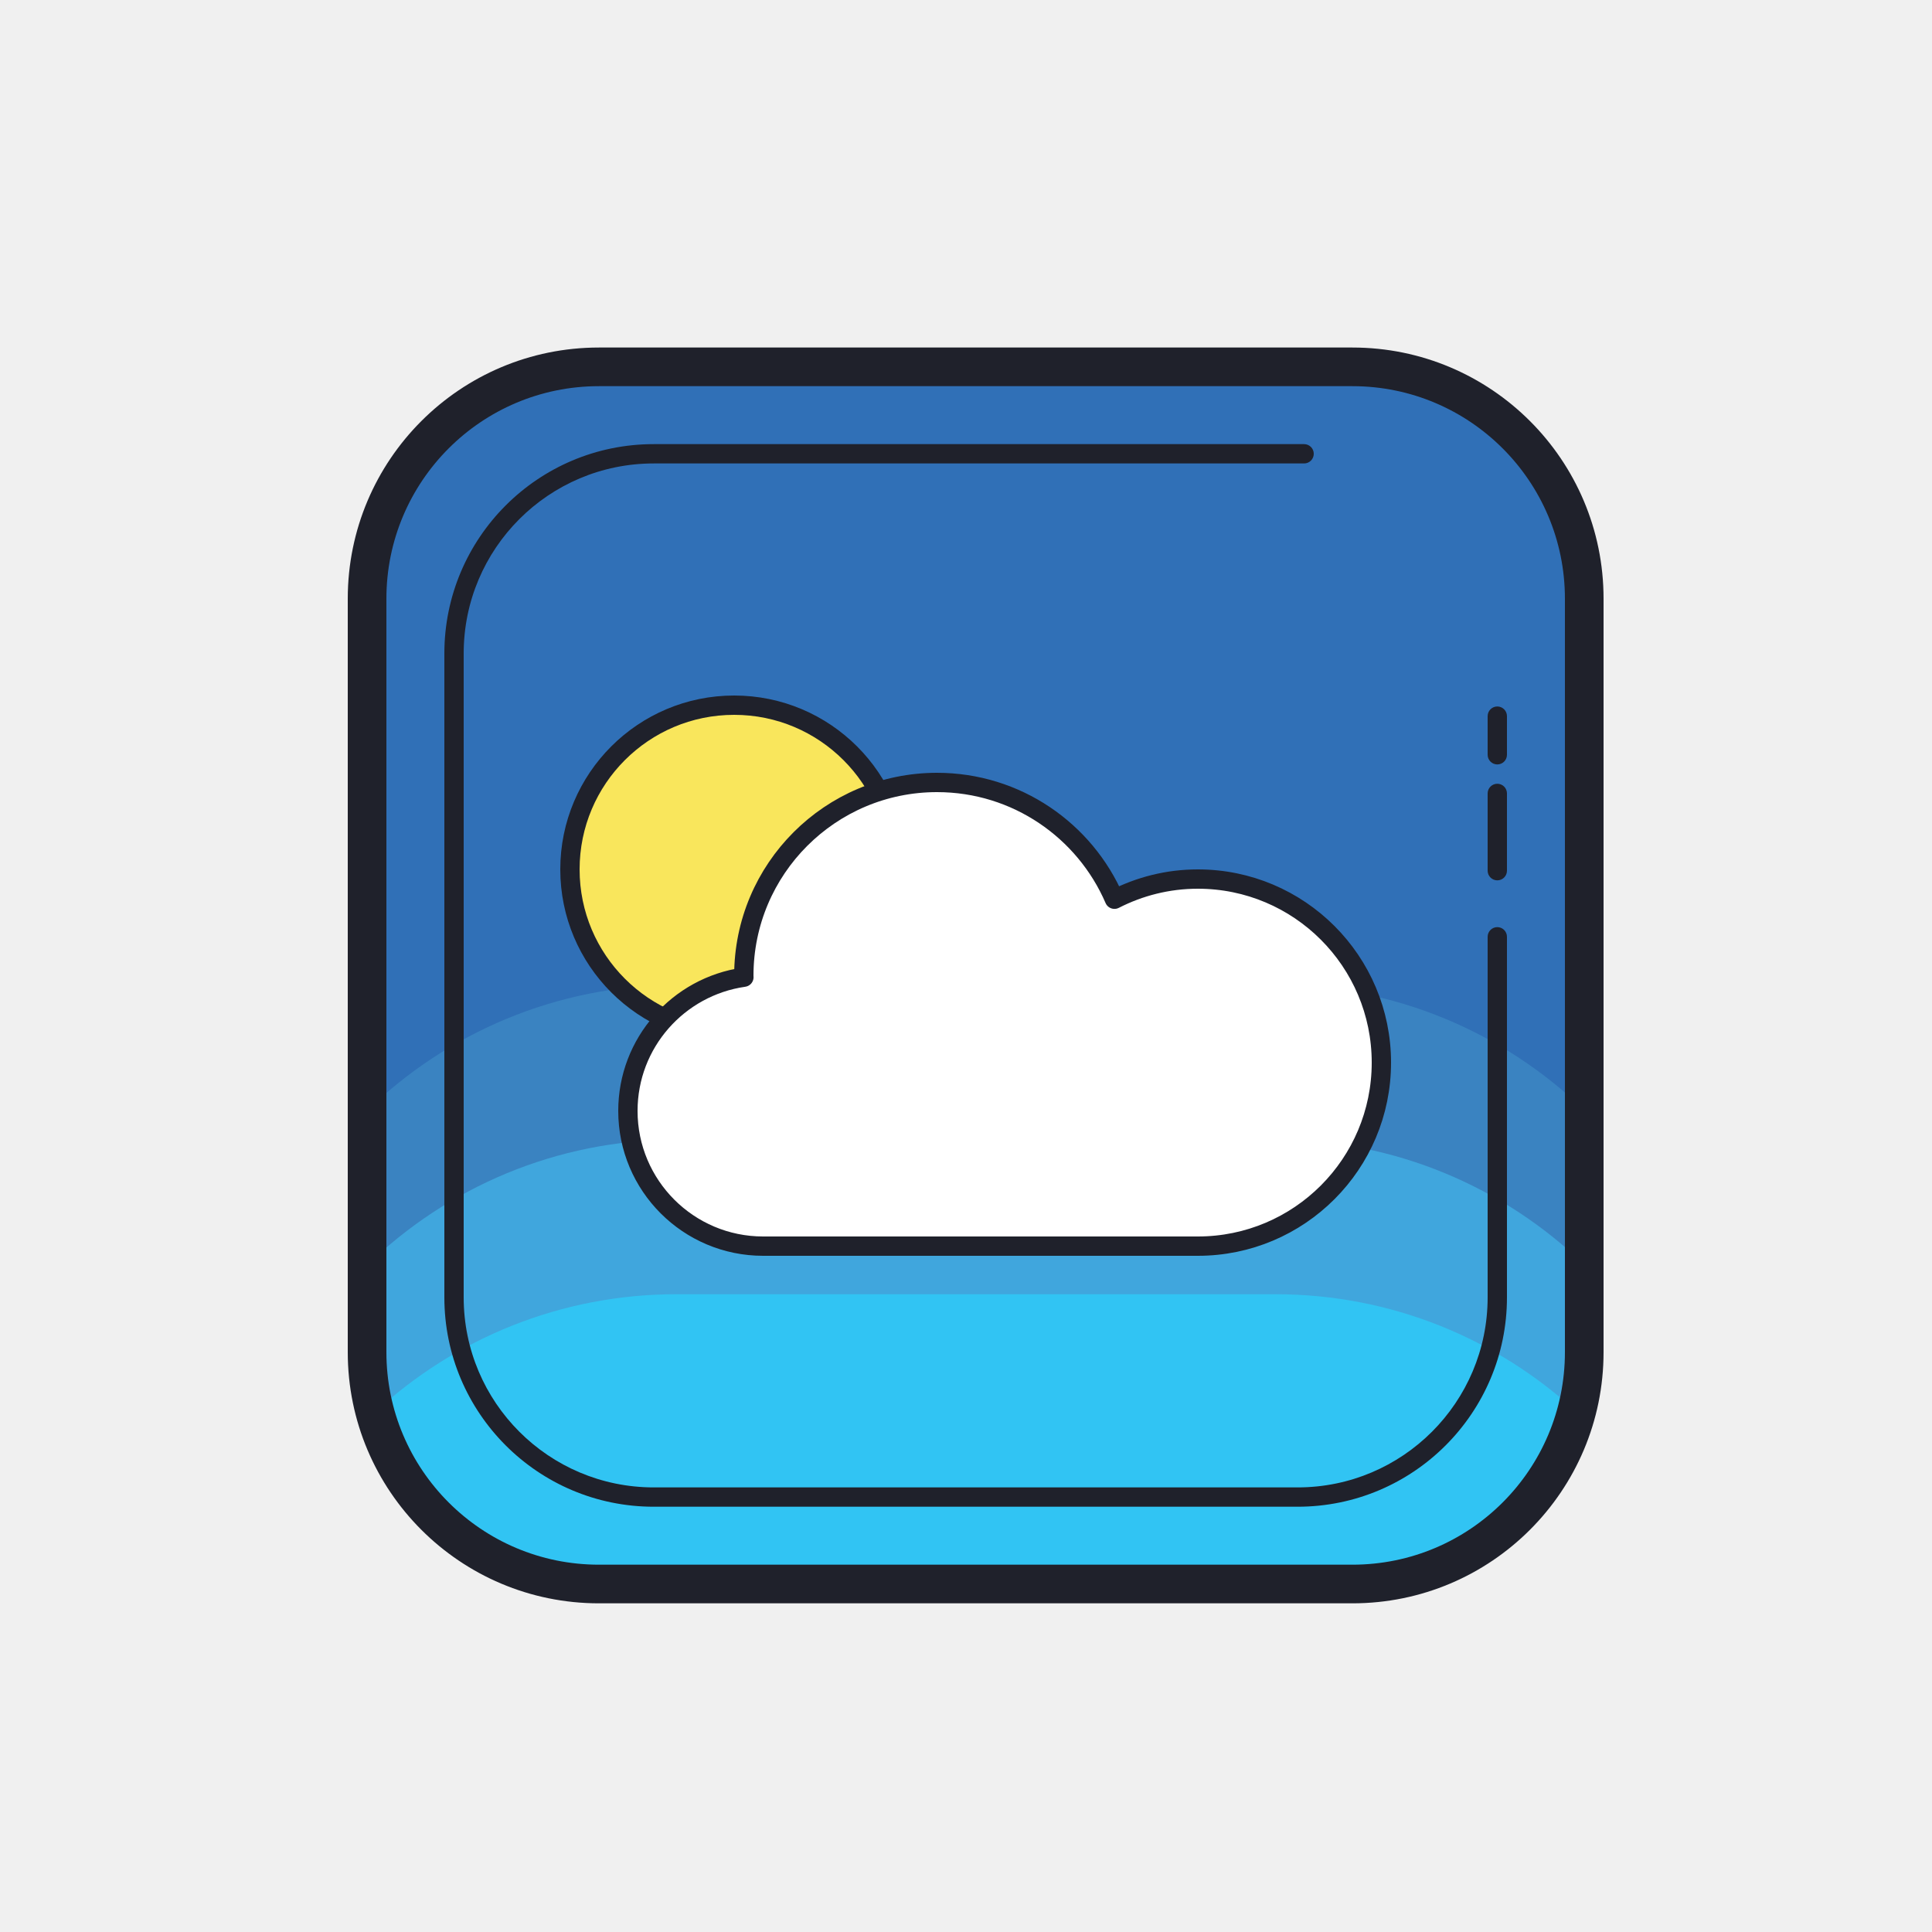
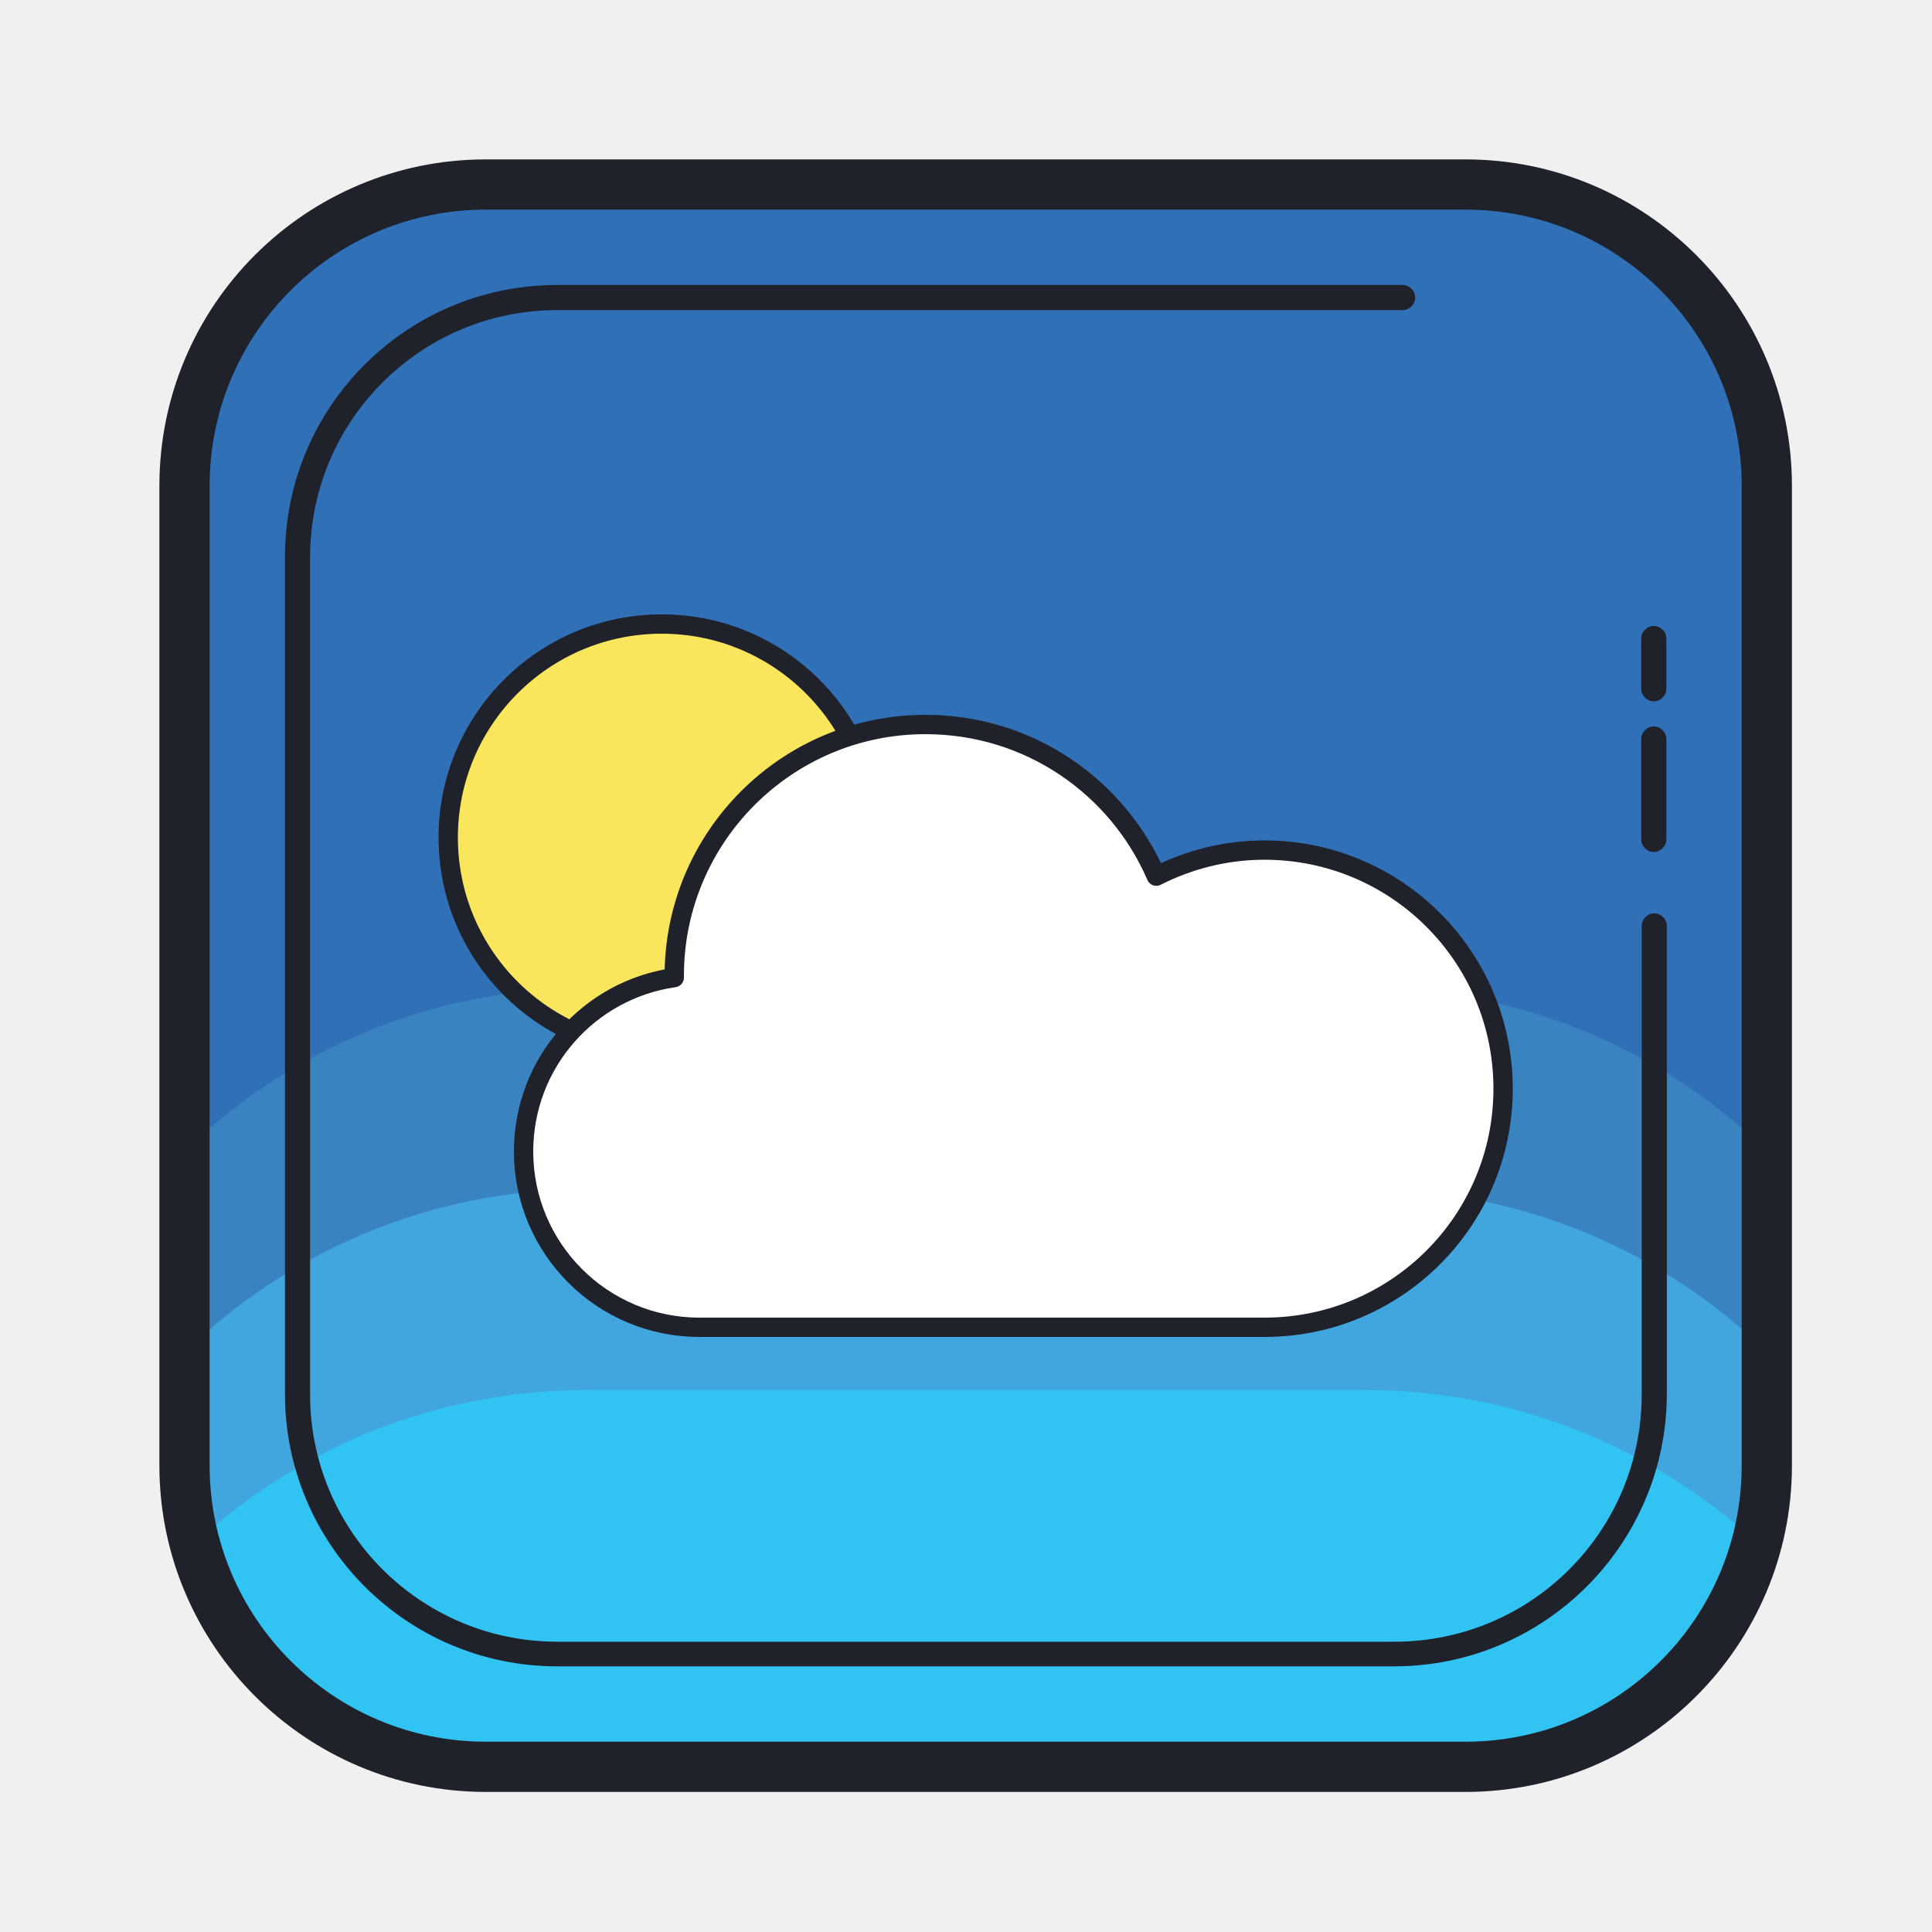
- <svg xmlns="http://www.w3.org/2000/svg" viewBox="0 0 100 100" width="400px" height="400px">
-   <path fill="#3070b7" stroke="#78a2d2" stroke-miterlimit="10" d="M70,18.988H31c-6.6,0-12,5.4-12,12v39c0,6.6,5.4,12,12,12h39 c6.6,0,12-5.4,12-12v-39C82,24.388,76.6,18.988,70,18.988z" />
-   <path fill="#3a83c1" d="M70,81.988H31c-6.6,0-12-5.4-12-12V57.487c4.141-4.02,9.787-6.499,16.014-6.499h31 c6.213,0,11.847,2.468,15.986,6.472v12.528C82,76.588,76.6,81.988,70,81.988z" />
-   <path fill="#40a6dd" d="M70,81.988H31c-6.6,0-12-5.4-12-12v-4.501c4.141-4.02,9.787-6.499,16.014-6.499h31 c6.213,0,11.847,2.468,15.986,6.472v4.528C82,76.588,76.6,81.988,70,81.988z" />
-   <path fill="#31c4f3" d="M70,81.988H31c-5.528,0-10.201-3.794-11.578-8.903c4.099-3.783,9.574-6.096,15.592-6.096h31 c6.006,0,11.472,2.304,15.569,6.074C80.215,78.183,75.536,81.988,70,81.988z" />
-   <path fill="#1f212b" d="M70,82.988H31c-7.18,0-13-5.82-13-13v-39c0-7.18,5.82-13,13-13h39c7.18,0,13,5.82,13,13v39 C83,77.168,77.179,82.988,70,82.988z M20,30.988v39c0,6.075,4.925,11,11,11h39c6.075,0,11-4.925,11-11v-39c0-6.075-4.925-11-11-11 H31C24.924,19.988,20,24.913,20,30.988z" />
-   <path fill="#1f212b" d="M67.162,77.988H33.837C27.852,77.988,23,73.136,23,67.151V33.825 c0-5.985,4.852-10.837,10.837-10.837H67.5c0.276,0,0.5,0.224,0.5,0.5s-0.224,0.5-0.5,0.5H33.837c-5.433,0-9.837,4.404-9.837,9.837 V67.15c0,5.433,4.405,9.838,9.838,9.838h33.325c5.433,0,9.837-4.404,9.837-9.837V48.488c0-0.276,0.224-0.5,0.5-0.5 s0.5,0.224,0.5,0.5V67.15C78,73.136,73.147,77.988,67.162,77.988z M77.5,45.567c-0.276,0-0.5-0.224-0.5-0.5v-4 c0-0.276,0.224-0.5,0.5-0.5s0.5,0.224,0.5,0.5v4C78,45.344,77.776,45.567,77.5,45.567z M77.5,39.567c-0.276,0-0.5-0.224-0.5-0.5v-2 c0-0.276,0.224-0.5,0.5-0.5s0.5,0.224,0.5,0.5v2C78,39.344,77.776,39.567,77.5,39.567z" />
-   <circle cx="38" cy="45" r="8.5" fill="#f9e65c" />
-   <circle cx="38" cy="45" r="8.5" fill="none" stroke="#1f212b" stroke-linecap="round" stroke-linejoin="round" stroke-miterlimit="10" />
-   <path fill="#fff" d="M62,45.5c-1.556,0-3.02,0.381-4.316,1.044C56.151,42.99,52.617,40.5,48.5,40.5 c-5.523,0-10,4.477-10,10c0,0.027,0.004,0.052,0.004,0.079C35.111,51.064,32.5,53.973,32.5,57.5c0,3.866,3.134,7,7,7 c2.922,0,18.75,0,22.5,0c5.247,0,9.5-4.253,9.5-9.5S67.247,45.5,62,45.5z" />
-   <path fill="none" stroke="#1f212b" stroke-linecap="round" stroke-linejoin="round" stroke-miterlimit="10" d="M62,45.5 c-1.556,0-3.02,0.381-4.316,1.044C56.151,42.99,52.617,40.5,48.5,40.5c-5.523,0-10,4.477-10,10c0,0.027,0.004,0.052,0.004,0.079 C35.111,51.064,32.5,53.973,32.5,57.5c0,3.866,3.134,7,7,7c2.922,0,18.75,0,22.5,0c5.247,0,9.5-4.253,9.5-9.5S67.247,45.5,62,45.5z" />
+ <svg xmlns="http://www.w3.org/2000/svg" version="1.1" id="Layer_1" x="0px" y="0px" viewBox="0 0 400 400" style="enable-background:new 0 0 400 400;" xml:space="preserve">
+   <style type="text/css">
+ 	.st0{fill:#3070B7;stroke:#78A2D2;stroke-width:4;stroke-miterlimit:40;}
+ 	.st1{fill:#3A83C1;}
+ 	.st2{fill:#40A6DD;}
+ 	.st3{fill:#31C4F3;}
+ 	.st4{fill:#1F212B;}
+ 	.st5{fill:#F9E65C;}
+ 	.st6{fill:none;stroke:#1F212B;stroke-width:4;stroke-linecap:round;stroke-linejoin:round;stroke-miterlimit:40;}
+ 	.st7{fill:#FFFFFF;}
+ </style>
+   <path class="st0" d="M303.4,38.2H100.6c-34.3,0-62.4,28.1-62.4,62.4v202.8c0,34.3,28.1,62.4,62.4,62.4h202.8  c34.3,0,62.4-28.1,62.4-62.4V100.6C365.8,66.2,337.7,38.2,303.4,38.2z" />
+   <path class="st1" d="M303.4,365.8H100.6c-34.3,0-62.4-28.1-62.4-62.4v-65c21.5-20.9,50.9-33.8,83.3-33.8h161.2  c32.3,0,61.6,12.8,83.1,33.7v65.1C365.8,337.7,337.7,365.8,303.4,365.8z" />
+   <path class="st2" d="M303.4,365.8H100.6c-34.3,0-62.4-28.1-62.4-62.4v-23.4c21.5-20.9,50.9-33.8,83.3-33.8h161.2  c32.3,0,61.6,12.8,83.1,33.7v23.5C365.8,337.7,337.7,365.8,303.4,365.8z" />
+   <path class="st3" d="M303.4,365.8H100.6c-28.7,0-53-19.7-60.2-46.3c21.3-19.7,49.8-31.7,81.1-31.7h161.2c31.2,0,59.7,12,81,31.6  C356.5,346,332.2,365.8,303.4,365.8z" />
+   <path class="st4" d="M303.4,371H100.6C63.3,371,33,340.7,33,303.4V100.6C33,63.2,63.3,33,100.6,33h202.8c37.3,0,67.6,30.3,67.6,67.6  v202.8C371,340.7,340.7,371,303.4,371z M43.4,100.6v202.8c0,31.6,25.6,57.2,57.2,57.2h202.8c31.6,0,57.2-25.6,57.2-57.2V100.6  c0-31.6-25.6-57.2-57.2-57.2H100.6C69,43.4,43.4,69,43.4,100.6z" />
+   <path class="st4" d="M288.6,345H115.4C84.2,345,59,319.7,59,288.6V115.3C59,84.2,84.2,59,115.4,59h175c1.4,0,2.6,1.2,2.6,2.6  s-1.2,2.6-2.6,2.6h-175c-28.3,0-51.2,22.9-51.2,51.2v173.3c0,28.3,22.9,51.2,51.2,51.2h173.3c28.3,0,51.2-22.9,51.2-51.2v-97  c0-1.4,1.2-2.6,2.6-2.6s2.6,1.2,2.6,2.6v97C345,319.7,319.8,345,288.6,345z M342.4,176.4c-1.4,0-2.6-1.2-2.6-2.6V153  c0-1.4,1.2-2.6,2.6-2.6s2.6,1.2,2.6,2.6v20.8C345,175.2,343.8,176.4,342.4,176.4z M342.4,145.2c-1.4,0-2.6-1.2-2.6-2.6v-10.4  c0-1.4,1.2-2.6,2.6-2.6s2.6,1.2,2.6,2.6v10.4C345,144,343.8,145.2,342.4,145.2z" />
+   <circle class="st5" cx="137" cy="173.4" r="44.2" />
+   <circle class="st6" cx="137" cy="173.4" r="44.2" />
+   <path class="st7" d="M261.8,176c-8.1,0-15.7,2-22.4,5.4c-8-18.5-26.3-31.4-47.8-31.4c-28.7,0-52,23.3-52,52c0,0.1,0,0.3,0,0.4  c-17.6,2.5-31.2,17.6-31.2,36c0,20.1,16.3,36.4,36.4,36.4c15.2,0,97.5,0,117,0c27.3,0,49.4-22.1,49.4-49.4S289.1,176,261.8,176z" />
+   <path class="st6" d="M261.8,176c-8.1,0-15.7,2-22.4,5.4c-8-18.5-26.3-31.4-47.8-31.4c-28.7,0-52,23.3-52,52c0,0.1,0,0.3,0,0.4  c-17.6,2.5-31.2,17.6-31.2,36c0,20.1,16.3,36.4,36.4,36.4c15.2,0,97.5,0,117,0c27.3,0,49.4-22.1,49.4-49.4S289.1,176,261.8,176z" />
</svg>
